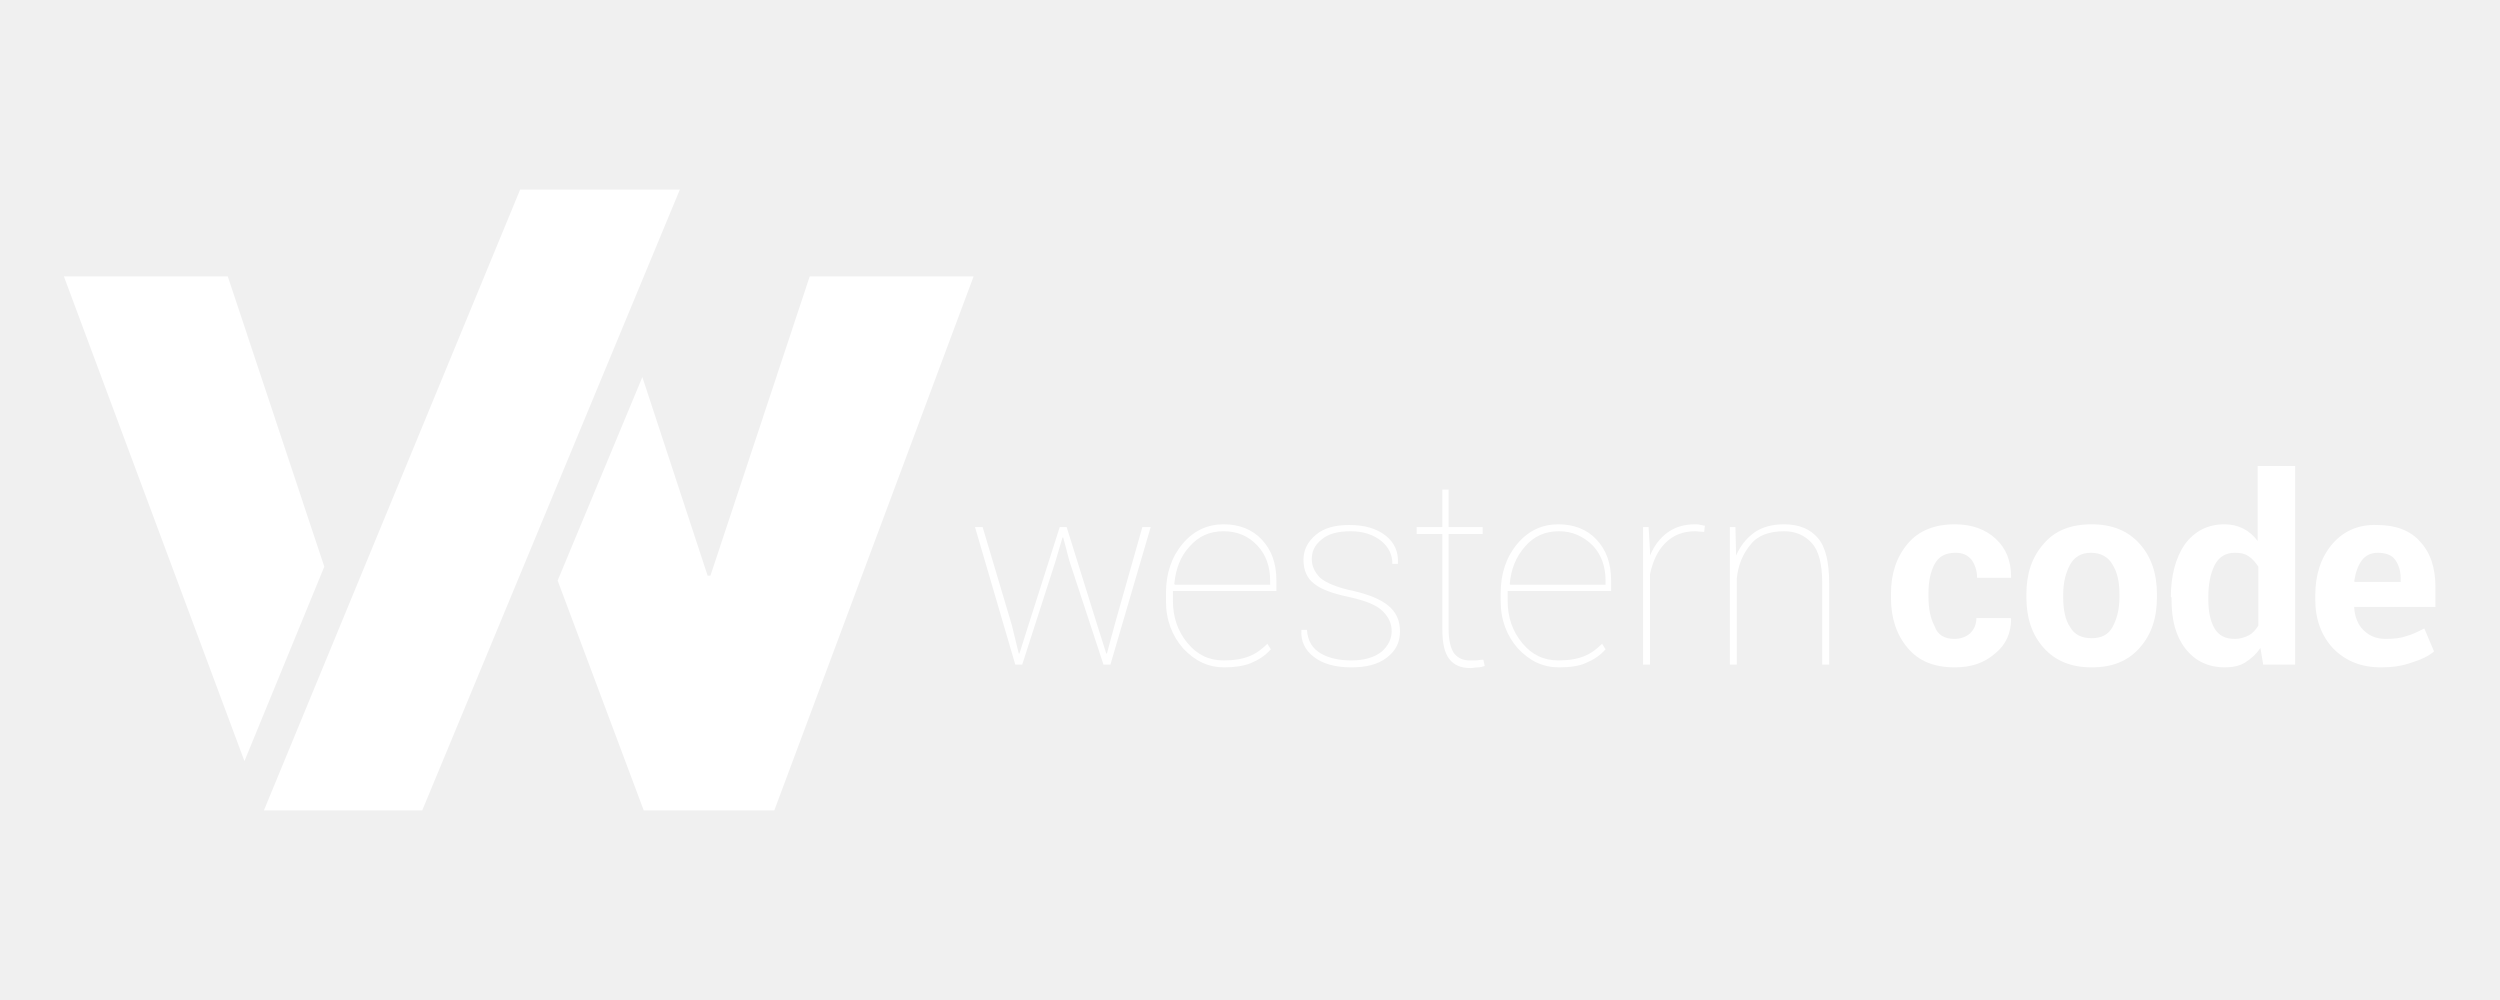
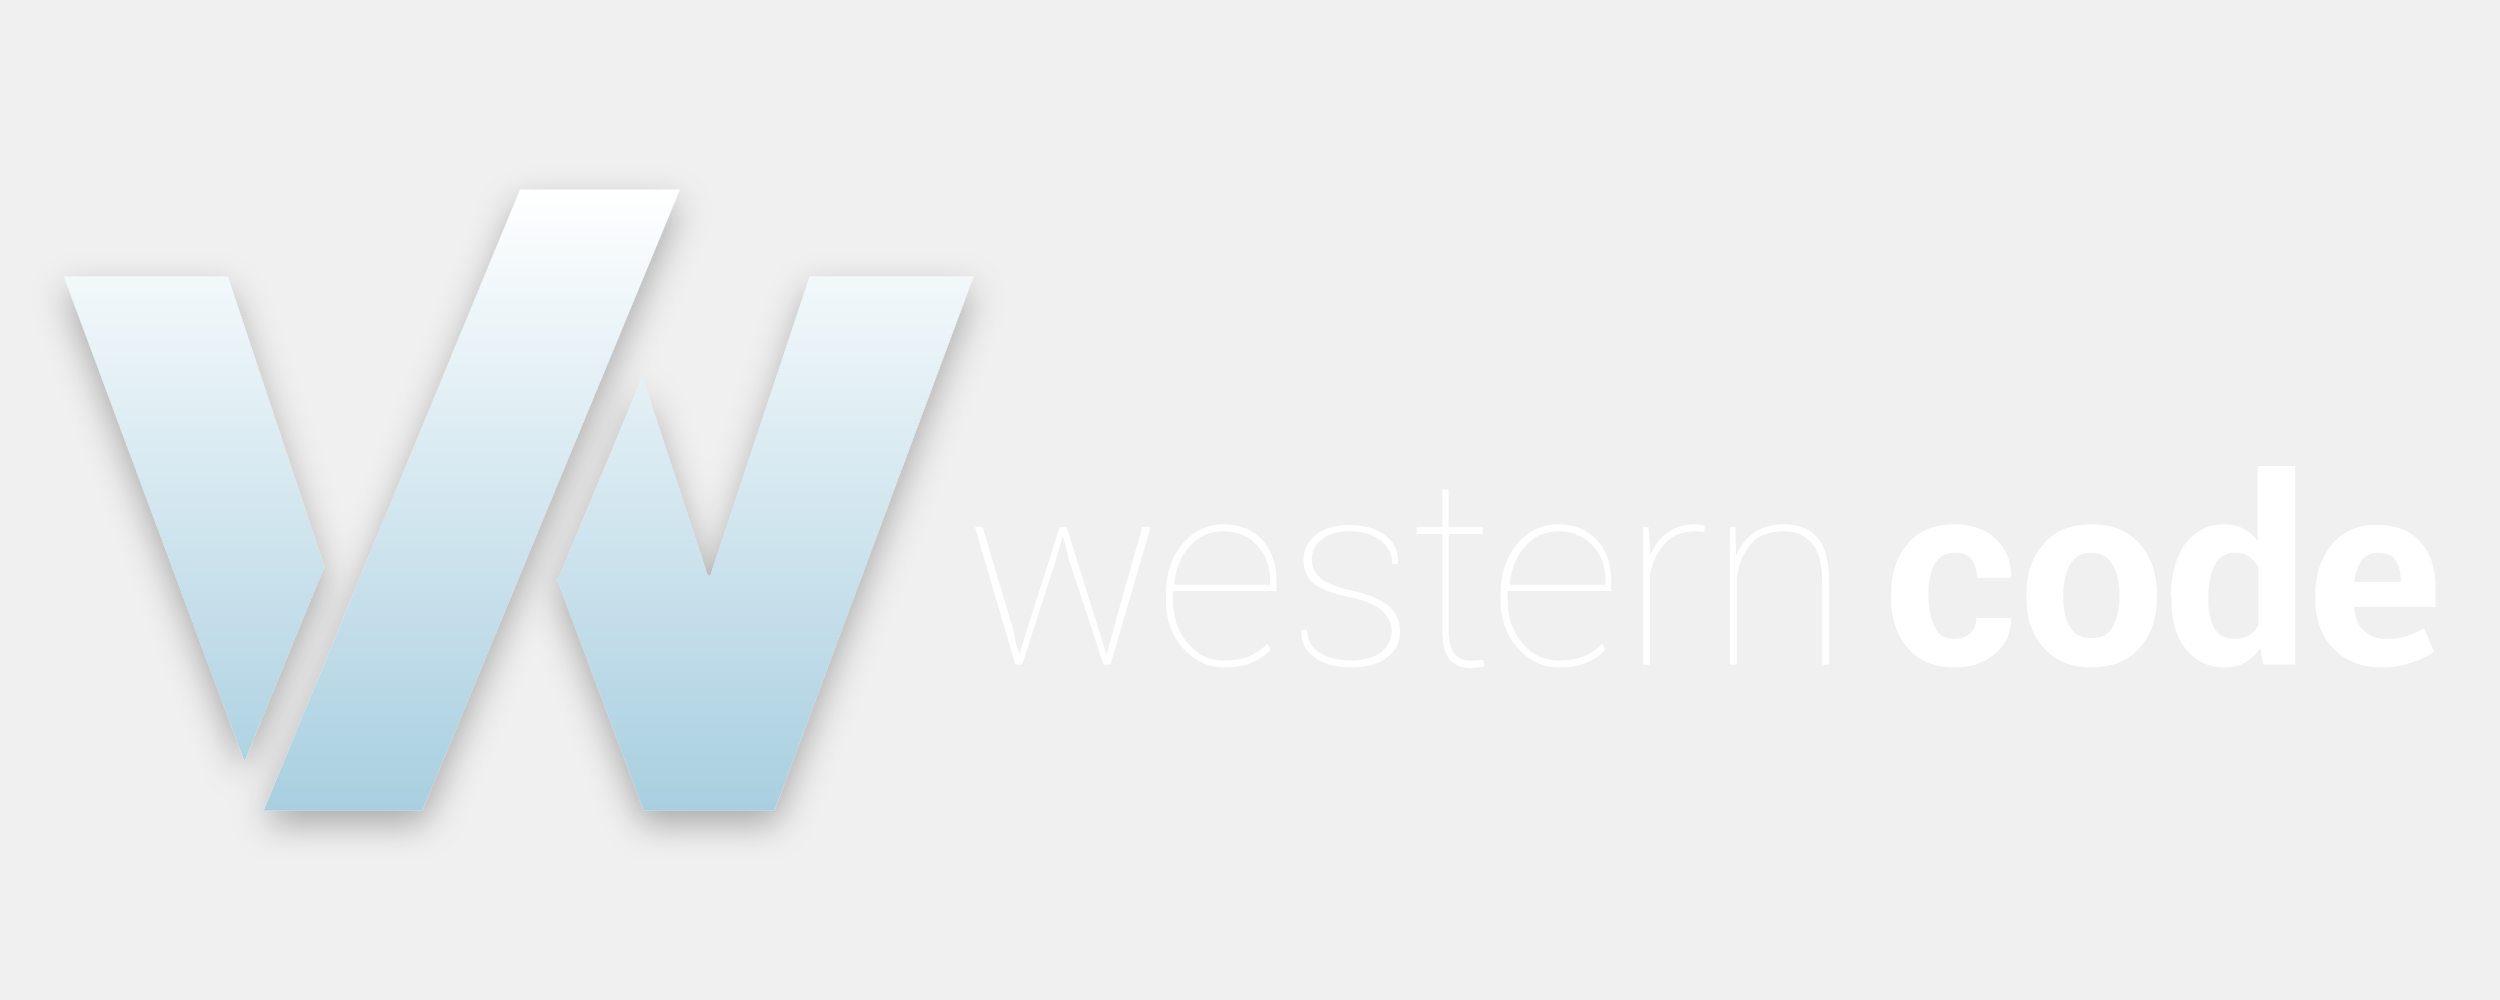
- <svg xmlns="http://www.w3.org/2000/svg" version="1.1" id="Layer_1" x="0px" y="0px" viewBox="0 0 360 144" style="enable-background:new 0 0 360 144;" xml:space="preserve">
-   <style type="text/css">
- 	.st0{fill:#507894;}
- 	.st1{fill:#1A244F;}
- 	.st2{fill:#010101;}
- 	.st3{fill:#FFFFFF;}
- </style>
+ <svg xmlns="http://www.w3.org/2000/svg" viewBox="0 0 360 144" shape-rendering="geometricPrecision">
+   <defs>
+     <linearGradient id="gWhite" x1="0" y1="27" x2="0" y2="117" gradientUnits="userSpaceOnUse">
+       <stop offset="0" stop-color="#ffffff" />
+       <stop offset="1" stop-color="#a8cfe0" />
+     </linearGradient>
+     <filter id="iconShadow" x="-10%" y="-10%" width="125%" height="130%">
+       <feDropShadow dx="0" dy="2" stdDeviation="2.5" flood-color="#000000" flood-opacity="0.30" />
+     </filter>
+   </defs>
+   <style>
+     /* Flat white fills for text (crisp and readable) */
+     .tw { fill: #ffffff; fill-rule: nonzero }
+     /* Gradient fill for the icon mark */
+     .iw { fill: url(#gWhite); fill-rule: nonzero }
+   </style>
  <g>
-     <g>
-       <g>
-         <path class="st3" d="M145.7,90l1,4.1l0.1,0l1.3-4.1l4.5-14.1h1L158,90l1.3,4.1l0.1,0l1.1-4.1l4-14.1h1.2l-5.8,19.8h-1L154,80.8     l-0.9-3.4H153l-1,3.4l-4.8,14.9h-1l-5.8-19.8h1.1L145.7,90z" />
-         <path class="st3" d="M176.3,96.1c-2.3,0-4.2-0.9-5.9-2.7c-1.6-1.8-2.5-4.1-2.5-6.8v-1.2c0-2.8,0.8-5.2,2.4-7.1     c1.6-1.9,3.6-2.8,5.9-2.8c2.2,0,4.1,0.7,5.5,2.2c1.4,1.5,2.1,3.4,2.1,5.9v1.5h-14.9v0.2v1.2c0,2.4,0.7,4.4,2.1,6.1     c1.4,1.7,3.1,2.5,5.2,2.5c1.5,0,2.7-0.2,3.7-0.6c1-0.4,1.8-1,2.6-1.8l0.5,0.8c-0.8,0.9-1.7,1.5-2.9,2     C179.1,95.9,177.8,96.1,176.3,96.1z M176.2,76.5c-2,0-3.6,0.7-4.9,2.2c-1.3,1.4-2,3.2-2.2,5.4l0.1,0.1h13.7v-0.6     c0-2-0.6-3.7-1.8-5C179.8,77.2,178.2,76.5,176.2,76.5z" />
-         <path class="st3" d="M200.4,90.9c0-1.1-0.4-2-1.3-2.9c-0.9-0.9-2.5-1.5-4.7-2c-2.4-0.5-4.1-1.1-5.1-1.9c-1.1-0.8-1.6-2-1.6-3.5     c0-1.4,0.6-2.6,1.8-3.6c1.2-1,2.8-1.4,4.8-1.4c2.2,0,3.9,0.5,5.2,1.5c1.3,1,1.9,2.4,1.8,4l0,0.1h-0.8c0-1.3-0.5-2.4-1.6-3.3     c-1.1-0.9-2.6-1.4-4.4-1.4c-1.9,0-3.3,0.4-4.2,1.2c-1,0.8-1.4,1.7-1.4,2.8c0,1,0.4,1.9,1.2,2.7c0.8,0.7,2.4,1.4,4.8,1.9     c2.2,0.5,3.9,1.2,5,2.1c1.1,0.9,1.7,2.1,1.7,3.7c0,1.6-0.6,2.8-1.9,3.8c-1.3,1-3,1.4-5.1,1.4c-2.3,0-4.1-0.5-5.4-1.5     c-1.3-1-1.9-2.3-1.8-3.8l0-0.1h0.8c0.1,1.6,0.8,2.7,2,3.4c1.2,0.7,2.7,1,4.4,1c1.8,0,3.3-0.4,4.4-1.3     C199.9,93,200.4,92,200.4,90.9z" />
-         <path class="st3" d="M208.6,70.5v5.4h4.9v1h-4.9v13.7c0,1.6,0.3,2.8,0.8,3.5c0.6,0.7,1.3,1,2.2,1c0.3,0,0.6,0,0.9,0     c0.3,0,0.6-0.1,1.1-0.1l0.2,0.9c-0.3,0.1-0.6,0.2-1,0.2c-0.3,0-0.7,0.1-1.1,0.1c-1.3,0-2.3-0.4-3-1.3c-0.7-0.9-1-2.3-1-4.2V76.9     h-3.7v-1h3.7v-5.4H208.6z" />
-         <path class="st3" d="M224.5,96.1c-2.3,0-4.2-0.9-5.9-2.7c-1.6-1.8-2.5-4.1-2.5-6.8v-1.2c0-2.8,0.8-5.2,2.4-7.1s3.6-2.8,5.9-2.8     c2.2,0,4.1,0.7,5.5,2.2c1.4,1.5,2.1,3.4,2.1,5.9v1.5h-14.9v0.2v1.2c0,2.4,0.7,4.4,2.1,6.1c1.4,1.7,3.1,2.5,5.2,2.5     c1.5,0,2.7-0.2,3.7-0.6c1-0.4,1.8-1,2.6-1.8l0.5,0.8c-0.8,0.9-1.7,1.5-2.9,2C227.4,95.9,226.1,96.1,224.5,96.1z M224.5,76.5     c-2,0-3.6,0.7-4.9,2.2s-2,3.2-2.2,5.4l0.1,0.1h13.7v-0.6c0-2-0.6-3.7-1.8-5C228,77.2,226.4,76.5,224.5,76.5z" />
-         <path class="st3" d="M245.4,76.6l-1.3-0.1c-1.8,0-3.2,0.6-4.3,1.7c-1.1,1.1-1.8,2.6-2.2,4.5v13h-1V75.9h0.8l0.2,3.4V80     c0.6-1.4,1.4-2.5,2.5-3.3c1.1-0.8,2.4-1.2,4-1.2c0.3,0,0.5,0,0.8,0.1c0.2,0,0.4,0.1,0.6,0.1L245.4,76.6z" />
-         <path class="st3" d="M249.9,75.9L250,80c0.6-1.4,1.5-2.5,2.6-3.3c1.1-0.8,2.6-1.2,4.3-1.2c2.2,0,3.8,0.7,4.9,2s1.6,3.5,1.6,6.5     v11.7h-1V84c0-2.8-0.5-4.7-1.5-5.8c-1-1.1-2.3-1.7-4-1.7c-2.1,0-3.8,0.6-4.8,1.9c-1.1,1.3-1.8,2.9-2,4.9v12.4h-1V75.9H249.9z" />
-         <path class="st3" d="M281.4,92c1,0,1.7-0.3,2.3-0.8c0.6-0.6,0.9-1.3,0.9-2.2h4.9l0.1,0.1c0,2-0.7,3.7-2.3,5c-1.6,1.4-3.5,2-5.8,2     c-3,0-5.2-0.9-6.8-2.8s-2.4-4.3-2.4-7.2v-0.6c0-2.9,0.8-5.3,2.4-7.2c1.6-1.9,3.9-2.8,6.8-2.8c2.4,0,4.4,0.7,5.9,2.1     c1.5,1.4,2.2,3.2,2.2,5.5l0,0.1h-4.9c0-1-0.3-1.9-0.8-2.6c-0.6-0.7-1.3-1-2.3-1c-1.4,0-2.4,0.5-3,1.6c-0.6,1.1-0.9,2.5-0.9,4.2     v0.5c0,1.8,0.3,3.2,0.9,4.3C279,91.4,280,92,281.4,92z" />
-         <path class="st3" d="M291.8,85.6c0-3,0.8-5.4,2.5-7.3c1.6-1.9,3.9-2.8,6.9-2.8c2.9,0,5.2,0.9,6.9,2.8c1.7,1.9,2.5,4.3,2.5,7.3V86     c0,3-0.8,5.4-2.5,7.3c-1.7,1.9-3.9,2.8-6.9,2.8c-2.9,0-5.2-0.9-6.9-2.8c-1.7-1.9-2.5-4.3-2.5-7.3V85.6z M297.1,86     c0,1.8,0.3,3.3,1,4.3c0.6,1.1,1.7,1.6,3.1,1.6c1.4,0,2.4-0.5,3-1.6s1-2.5,1-4.3v-0.4c0-1.8-0.3-3.2-1-4.3     c-0.6-1.1-1.7-1.7-3.1-1.7c-1.4,0-2.4,0.6-3,1.7c-0.6,1.1-1,2.5-1,4.3V86z" />
-         <path class="st3" d="M312.6,86c0-3.1,0.7-5.7,2-7.6c1.4-1.9,3.3-2.9,5.7-2.9c1,0,1.9,0.2,2.7,0.6c0.8,0.4,1.5,1,2.1,1.8V67.1h5.4     v28.6h-4.6l-0.4-2.4c-0.6,0.9-1.4,1.6-2.2,2.1c-0.8,0.5-1.8,0.7-2.9,0.7c-2.4,0-4.3-0.9-5.7-2.7c-1.4-1.8-2-4.1-2-7.1V86z      M318,86.4c0,1.7,0.3,3.1,0.9,4.1c0.6,1,1.5,1.5,2.9,1.5c0.8,0,1.4-0.2,2-0.5c0.6-0.3,1-0.8,1.4-1.4v-8.5     c-0.4-0.6-0.8-1.1-1.4-1.5c-0.6-0.4-1.2-0.5-2-0.5c-1.3,0-2.3,0.6-2.9,1.8c-0.6,1.2-0.9,2.7-0.9,4.6V86.4z" />
-         <path class="st3" d="M342.9,96.1c-2.9,0-5.1-0.9-6.9-2.7c-1.7-1.8-2.6-4.2-2.6-7v-0.7c0-2.9,0.8-5.4,2.4-7.3     c1.6-1.9,3.8-2.9,6.5-2.8c2.7,0,4.8,0.8,6.2,2.4c1.5,1.6,2.2,3.8,2.2,6.5v2.9H339l0,0.1c0.1,1.3,0.5,2.4,1.3,3.2     c0.8,0.8,1.8,1.3,3.2,1.3c1.2,0,2.2-0.1,3-0.4c0.8-0.2,1.6-0.6,2.6-1.1l1.4,3.3c-0.8,0.7-1.9,1.2-3.2,1.6     C345.9,95.9,344.5,96.1,342.9,96.1z M342.4,79.6c-1,0-1.8,0.4-2.3,1.1c-0.6,0.8-0.9,1.8-1.1,3l0.1,0.1h6.6v-0.5     c0-1.1-0.3-2-0.8-2.7S343.5,79.6,342.4,79.6z" />
-       </g>
-     </g>
-     <g>
-       <polygon class="st3" points="46.7,81.6 32.8,39.8 9.2,39.8 35.2,109.6   " />
-       <polygon class="st3" points="116.6,39.8 102.3,82.9 101.9,82.9 92.5,54.3 80.3,83.6 92.7,116.7 111.5,116.7 140.2,39.8   " />
-       <polygon class="st3" points="38,116.7 60.8,116.7 97.9,27.3 74.9,27.3   " />
-     </g>
+     <path class="tw" d="M145.7 90l1 4.1h.1l1.3-4.1 4.5-14.1h1l4.4 14.1 1.3 4.1h.1l1.1-4.1 4-14.1h1.2l-5.8 19.8h-1l-4.9-14.9-.9-3.4h-.1l-1 3.4-4.8 14.9h-1l-5.8-19.8h1.1z" />
+     <path class="tw" d="M176.3 96.1c-2.3 0-4.2-.9-5.9-2.7-1.6-1.8-2.5-4.1-2.5-6.8v-1.2c0-2.8.8-5.2 2.4-7.1 1.6-1.9 3.6-2.8 5.9-2.8 2.2 0 4.1.7 5.5 2.2 1.4 1.5 2.1 3.4 2.1 5.9v1.5h-14.9v1.4c0 2.4.7 4.4 2.1 6.1 1.4 1.7 3.1 2.5 5.2 2.5 1.5 0 2.7-.2 3.7-.6 1-.4 1.8-1 2.6-1.8l.5.8c-.8.9-1.7 1.5-2.9 2-1 .4-2.3.6-3.8.6zm-.1-19.6c-2 0-3.6.7-4.9 2.2-1.3 1.4-2 3.2-2.2 5.4l.1.1h13.7v-.6c0-2-.6-3.7-1.8-5-1.3-1.4-2.9-2.1-4.9-2.1z" />
+     <path class="tw" d="M200.4 90.9c0-1.1-.4-2-1.3-2.9-.9-.9-2.5-1.5-4.7-2-2.4-.5-4.1-1.1-5.1-1.9-1.1-.8-1.6-2-1.6-3.5 0-1.4.6-2.6 1.8-3.6 1.2-1 2.8-1.4 4.8-1.4 2.2 0 3.9.5 5.2 1.5 1.3 1 1.9 2.4 1.8 4v.1h-.8c0-1.3-.5-2.4-1.6-3.3-1.1-.9-2.6-1.4-4.4-1.4-1.9 0-3.3.4-4.2 1.2-1 .8-1.4 1.7-1.4 2.8 0 1 .4 1.9 1.2 2.7.8.7 2.4 1.4 4.8 1.9 2.2.5 3.9 1.2 5 2.1 1.1.9 1.7 2.1 1.7 3.7 0 1.6-.6 2.8-1.9 3.8-1.3 1-3 1.4-5.1 1.4-2.3 0-4.1-.5-5.4-1.5-1.3-1-1.9-2.3-1.8-3.8v-.1h.8c.1 1.6.8 2.7 2 3.4 1.2.7 2.7 1 4.4 1 1.8 0 3.3-.4 4.4-1.3.9-.8 1.4-1.8 1.4-2.9z" />
+     <path class="tw" d="M208.6 70.5v5.4h4.9v1h-4.9v13.7c0 1.6.3 2.8.8 3.5.6.7 1.3 1 2.2 1 .3 0 .6 0 .9 0 .3 0 .6-.1 1.1-.1l.2.9c-.3.1-.6.2-1 .2-.3 0-.7.1-1.1.1-1.3 0-2.3-.4-3-1.3-.7-.9-1-2.3-1-4.2v-13.8h-3.7v-1h3.7v-5.4z" />
+     <path class="tw" d="M224.5 96.1c-2.3 0-4.2-.9-5.9-2.7-1.6-1.8-2.5-4.1-2.5-6.8v-1.2c0-2.8.8-5.2 2.4-7.1 1.6-1.9 3.6-2.8 5.9-2.8 2.2 0 4.1.7 5.5 2.2 1.4 1.5 2.1 3.4 2.1 5.9v1.5h-14.9v1.4c0 2.4.7 4.4 2.1 6.1 1.4 1.7 3.1 2.5 5.2 2.5 1.5 0 2.7-.2 3.7-.6 1-.4 1.8-1 2.6-1.8l.5.8c-.8.9-1.7 1.5-2.9 2-.9.4-2.2.6-3.8.6zm0-19.6c-2 0-3.6.7-4.9 2.2-1.3 1.5-2 3.2-2.2 5.4l.1.1h13.7v-.6c0-2-.6-3.7-1.8-5-1.4-1.4-3-2.1-4.9-2.1z" />
+     <path class="tw" d="M245.4 76.6l-1.3-.1c-1.8 0-3.2.6-4.3 1.7-1.1 1.1-1.8 2.6-2.2 4.5v13h-1v-19.8h.8l.2 3.4v.7c.6-1.4 1.4-2.5 2.5-3.3 1.1-.8 2.4-1.2 4-1.2.3 0 .5 0 .8.1.2 0 .4.1.6.1z" />
+     <path class="tw" d="M249.9 75.9l.1 4.1c.6-1.4 1.5-2.5 2.6-3.3 1.1-.8 2.6-1.2 4.3-1.2 2.2 0 3.8.7 4.9 2 1.1 1.3 1.6 3.5 1.6 6.5v11.7h-1v-11.7c0-2.8-.5-4.7-1.5-5.8-1-1.1-2.3-1.7-4-1.7-2.1 0-3.8.6-4.8 1.9-1.1 1.3-1.8 2.9-2 4.9v12.4h-1v-19.8z" />
+   </g>
+   <g>
+     <path class="tw" d="M281.4 92c1 0 1.7-.3 2.3-.8.6-.6.9-1.3.9-2.2h4.9l.1.1c0 2-.7 3.7-2.3 5-1.6 1.4-3.5 2-5.8 2-3 0-5.2-.9-6.8-2.8-1.6-1.9-2.4-4.3-2.4-7.2v-.6c0-2.9.8-5.3 2.4-7.2 1.6-1.9 3.9-2.8 6.8-2.8 2.4 0 4.4.7 5.9 2.1 1.5 1.4 2.2 3.2 2.2 5.5v.1h-4.9c0-1-.3-1.9-.8-2.6-.6-.7-1.3-1-2.3-1-1.4 0-2.4.5-3 1.6-.6 1.1-.9 2.5-.9 4.2v.5c0 1.8.3 3.2.9 4.3.4 1.2 1.4 1.8 2.8 1.8z" />
+     <path class="tw" d="M291.8 85.6c0-3 .8-5.4 2.5-7.3 1.6-1.9 3.9-2.8 6.9-2.8 2.9 0 5.2.9 6.9 2.8 1.7 1.9 2.5 4.3 2.5 7.3v.4c0 3-.8 5.4-2.5 7.3-1.7 1.9-3.9 2.8-6.9 2.8-2.9 0-5.2-.9-6.9-2.8-1.7-1.9-2.5-4.3-2.5-7.3zm5.3.4c0 1.8.3 3.3 1 4.3.6 1.1 1.7 1.6 3.1 1.6 1.4 0 2.4-.5 3-1.6.6-1.1 1-2.5 1-4.3v-.4c0-1.8-.3-3.2-1-4.3-.6-1.1-1.7-1.7-3.1-1.7-1.4 0-2.4.6-3 1.7-.6 1.1-1 2.5-1 4.3z" />
+     <path class="tw" d="M312.6 86c0-3.1.7-5.7 2-7.6 1.4-1.9 3.3-2.9 5.7-2.9 1 0 1.9.2 2.7.6.8.4 1.5 1 2.1 1.8v-10.8h5.4v28.6h-4.6l-.4-2.4c-.6.9-1.4 1.6-2.2 2.1-.8.5-1.8.7-2.9.7-2.4 0-4.3-.9-5.7-2.7-1.4-1.8-2-4.1-2-7.1v-.3zm5.4.4c0 1.7.3 3.1.9 4.1.6 1 1.5 1.5 2.9 1.5.8 0 1.4-.2 2-.5.6-.3 1-.8 1.4-1.4v-8.5c-.4-.6-.8-1.1-1.4-1.5-.6-.4-1.2-.5-2-.5-1.3 0-2.3.6-2.9 1.8-.6 1.2-.9 2.7-.9 4.6z" />
+     <path class="tw" d="M342.9 96.1c-2.9 0-5.1-.9-6.9-2.7-1.7-1.8-2.6-4.2-2.6-7v-.7c0-2.9.8-5.4 2.4-7.3 1.6-1.9 3.8-2.9 6.5-2.8 2.7 0 4.8.8 6.2 2.4 1.5 1.6 2.2 3.8 2.2 6.5v2.9h-11.7v.1c.1 1.3.5 2.4 1.3 3.2.8.8 1.8 1.3 3.2 1.3 1.2 0 2.2-.1 3-.4.8-.2 1.6-.6 2.6-1.1l1.4 3.3c-.8.7-1.9 1.2-3.2 1.6-1.4.5-2.8.7-4.4.7zm-.5-16.5c-1 0-1.8.4-2.3 1.1-.6.8-.9 1.8-1.1 3l.1.1h6.6v-.5c0-1.1-.3-2-.8-2.7-.5-.7-1.4-1-2.5-1z" />
+   </g>
+   <g filter="url(#iconShadow)">
+     <path class="iw" d="M46.7 81.6L32.8 39.8H9.2l26 69.8z" />
+     <path class="iw" d="M116.6 39.8l-14.3 43.1h-.4l-9.4-28.6-12.2 29.3 12.4 33.1h18.8l28.7-76.9z" />
+     <path class="iw" d="M38 116.7h22.8l37.1-89.4H74.9z" />
  </g>
</svg>
